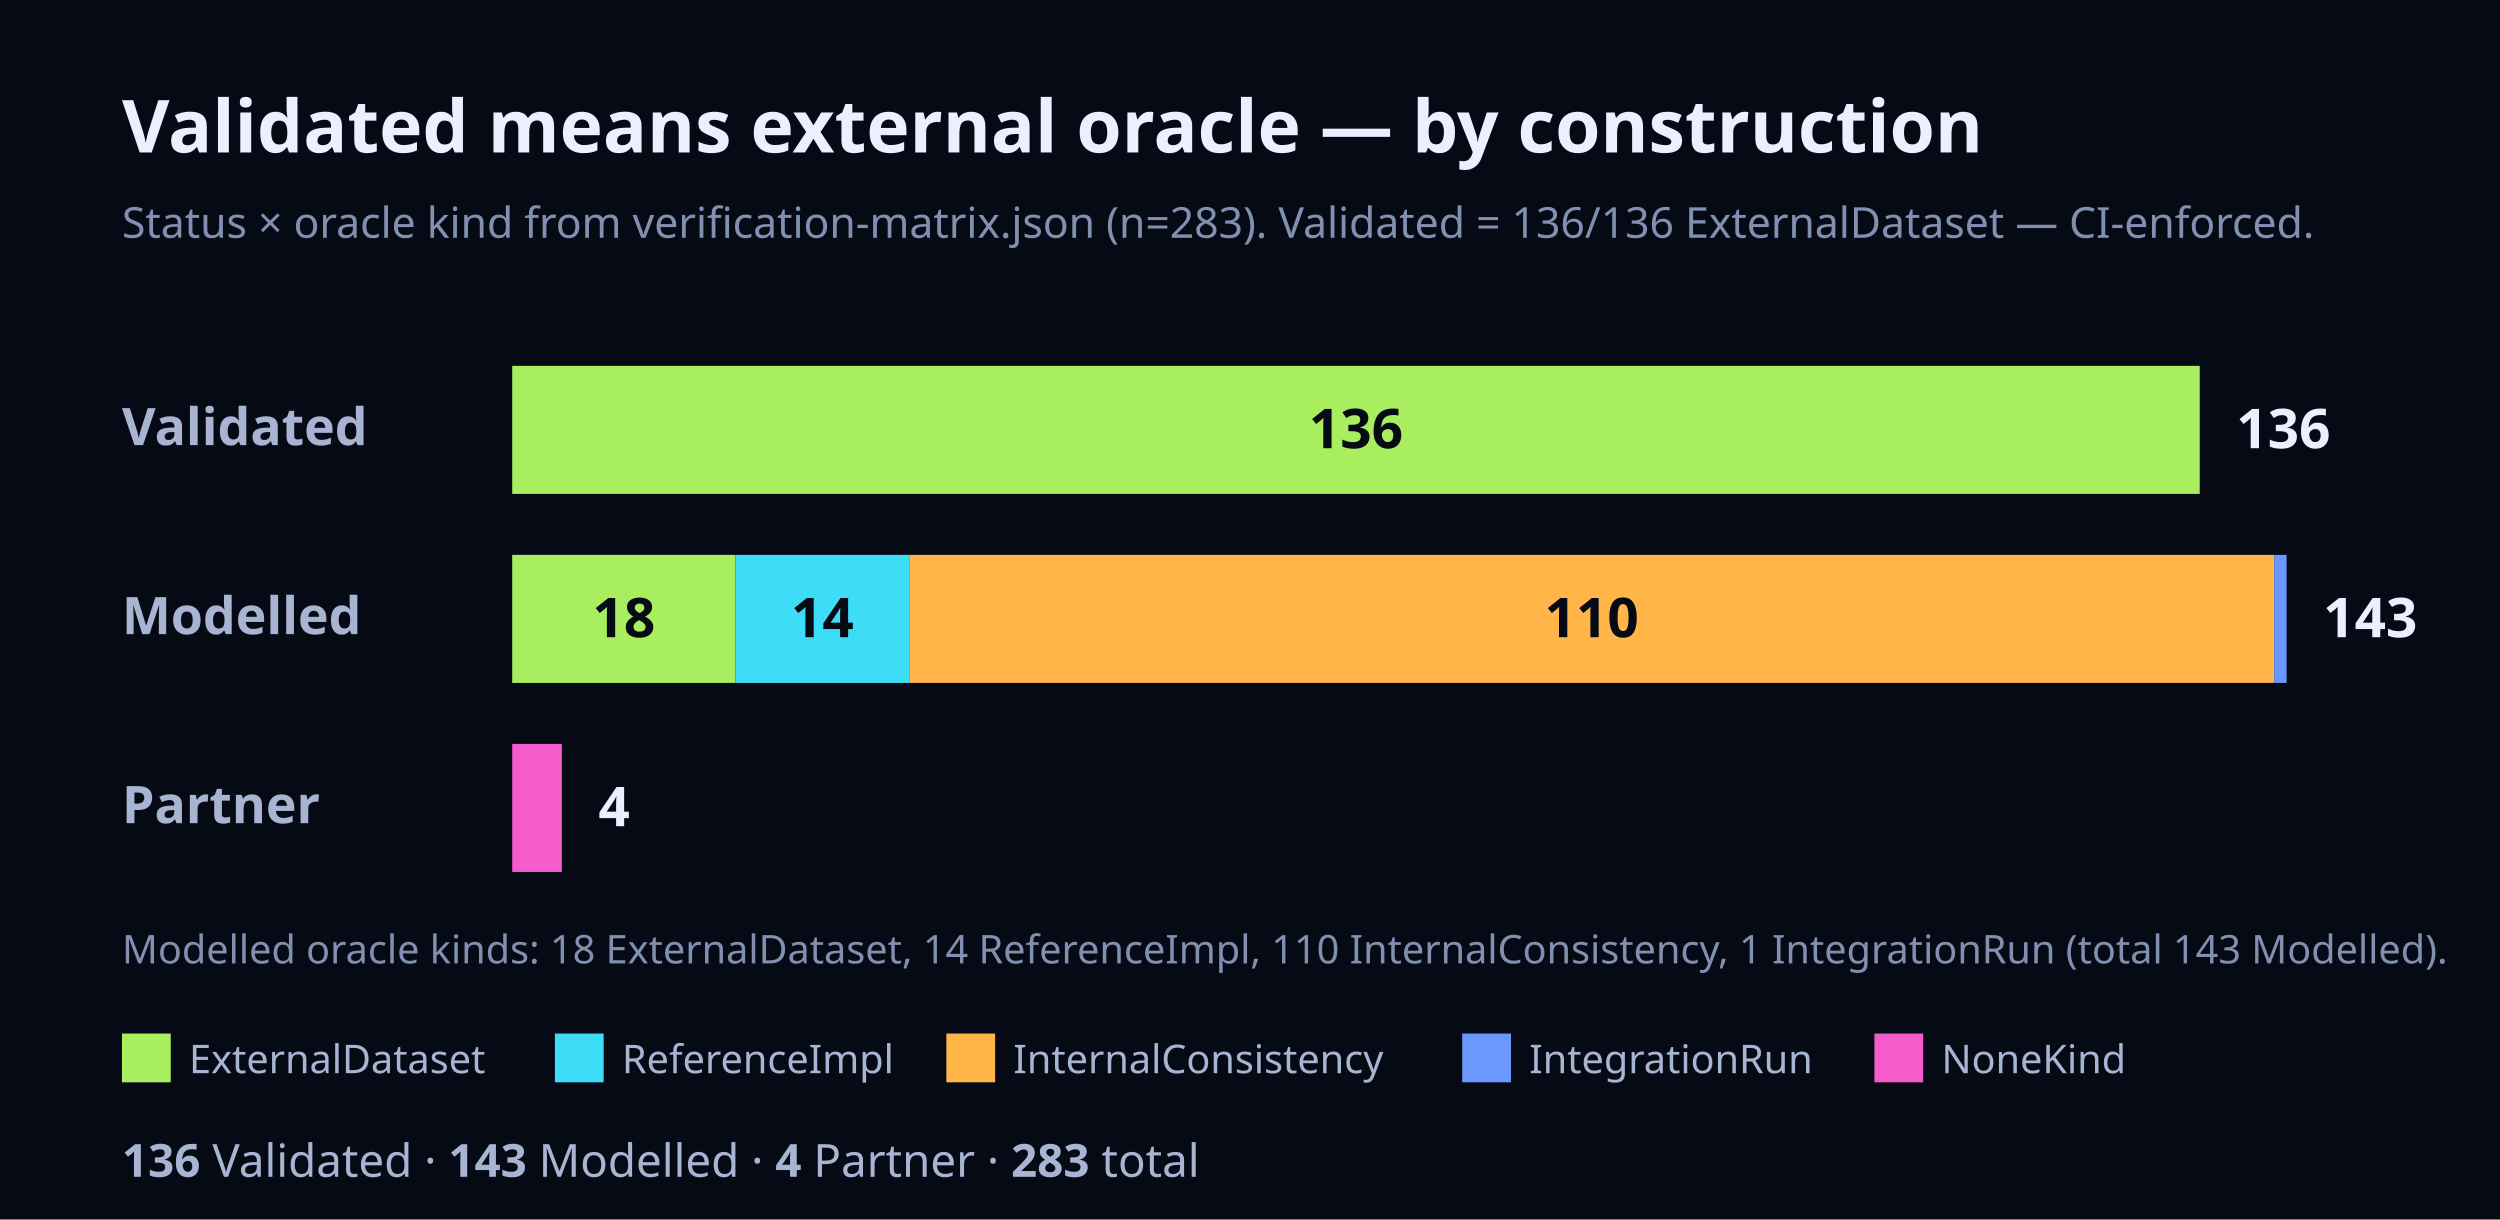
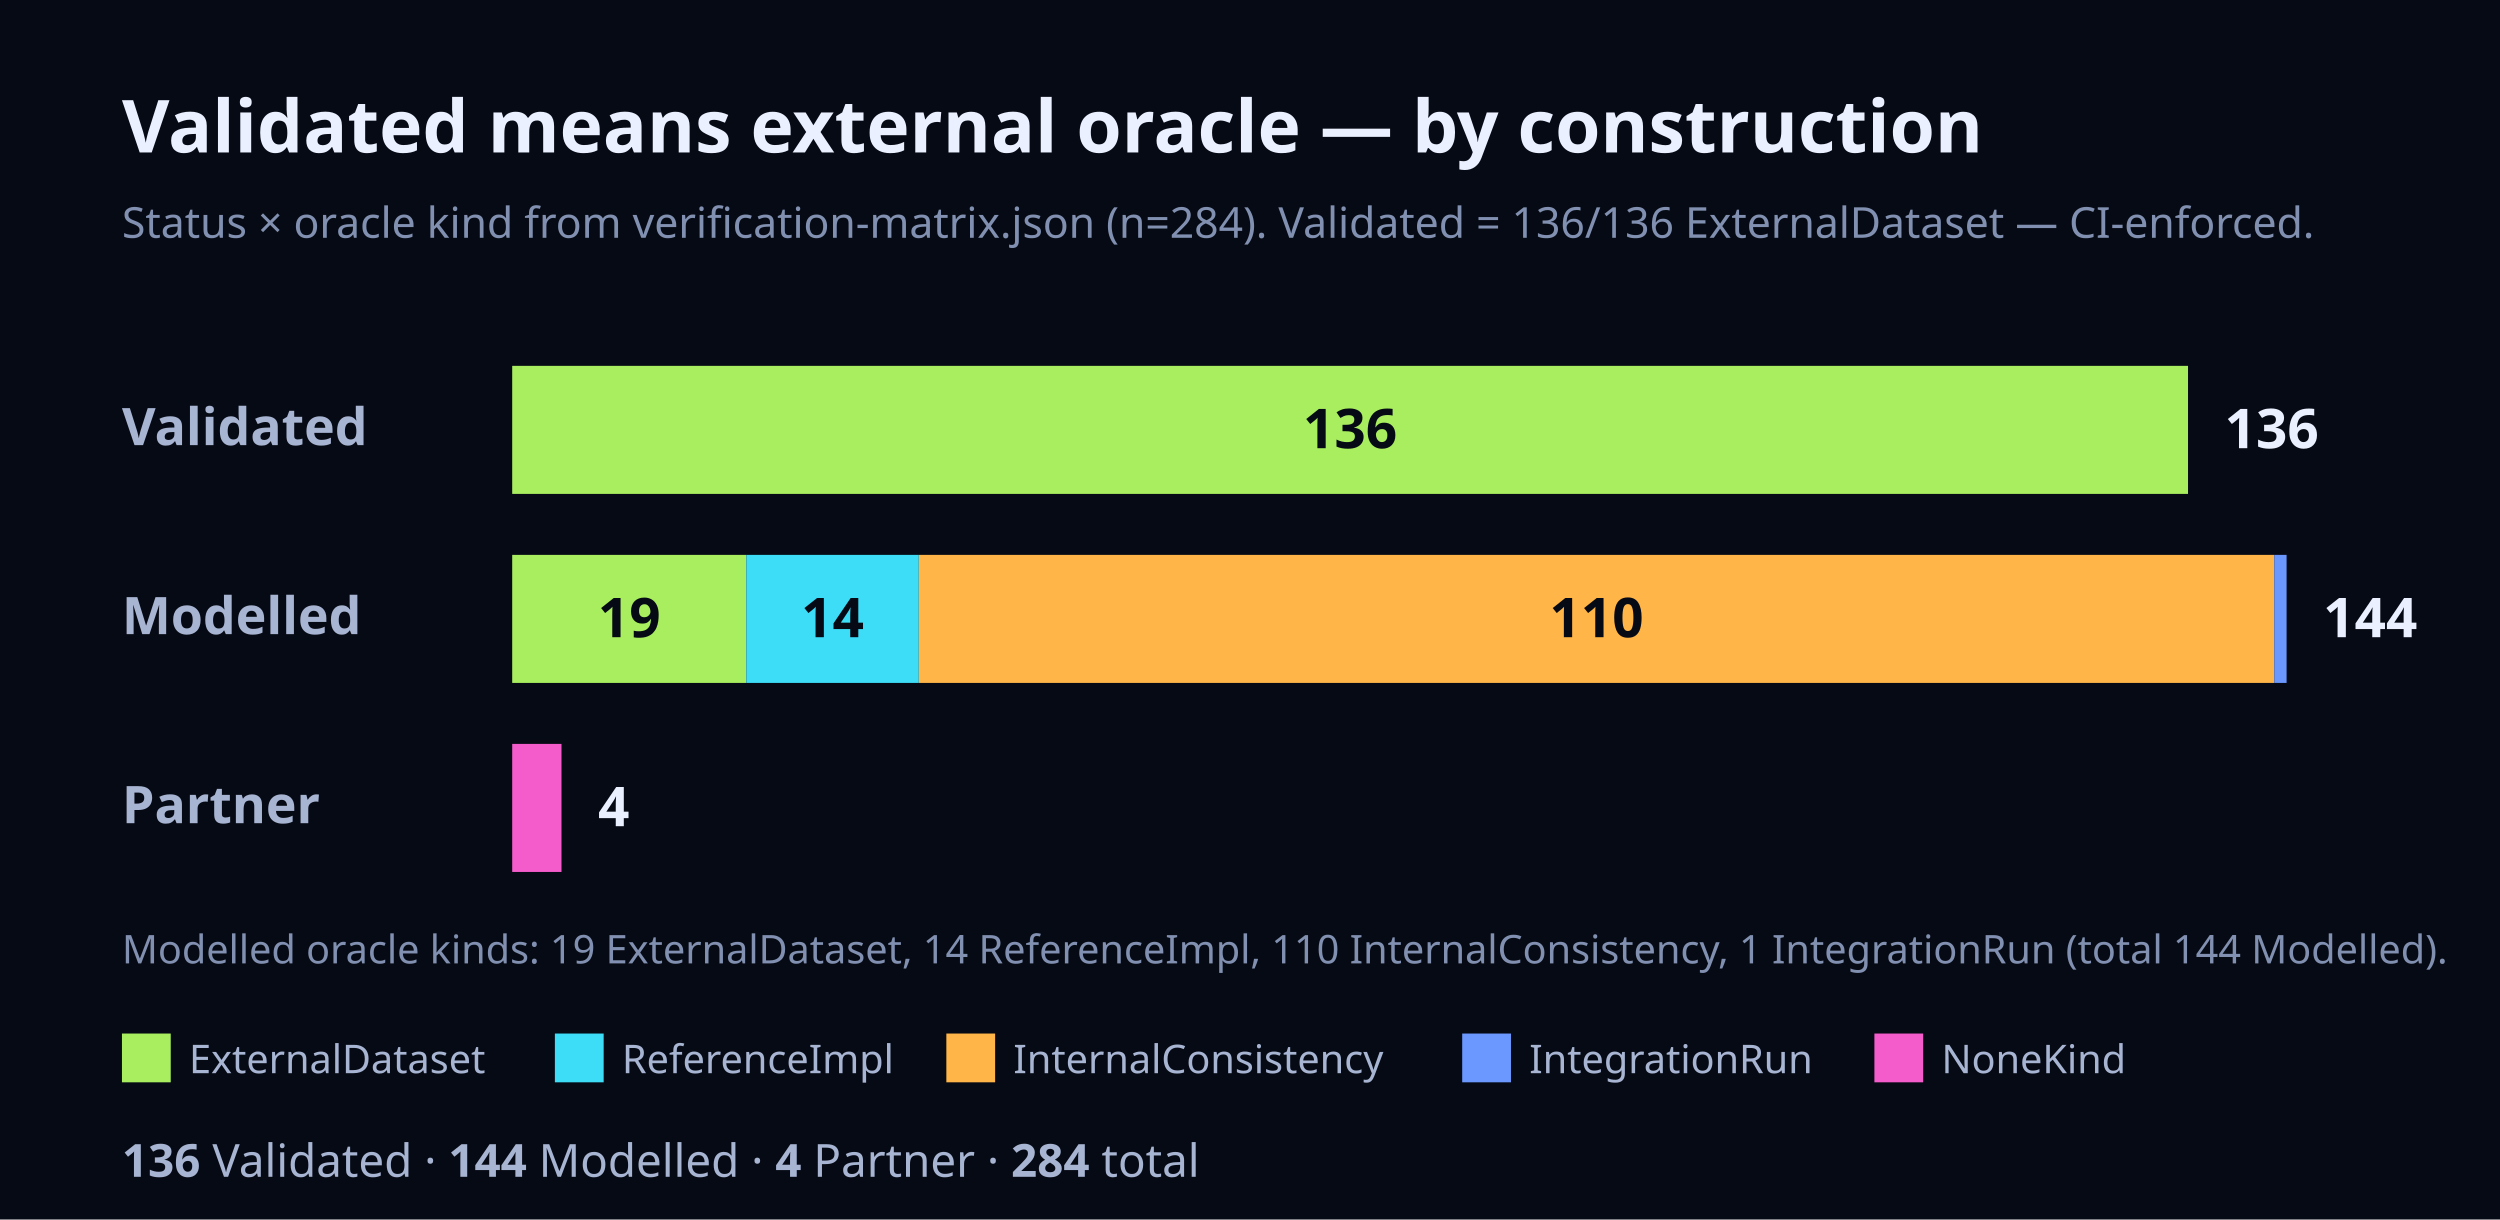
<svg xmlns="http://www.w3.org/2000/svg" width="820" height="400" viewBox="0 0 820 400" font-family="Geist, ui-sans-serif, system-ui, sans-serif">
  <rect x="0" y="0" width="820" height="400" fill="#060A14" />
  <text x="40" y="50" font-size="24" font-weight="700" fill="#EAF0FF">Validated means external oracle — by construction</text>
-   <text x="40" y="78" font-size="14" fill="#8190B0">Status × oracle kind from verification-matrix.json (n=283). Validated = 136/136 ExternalDataset — CI-enforced.</text>
+   <text x="40" y="78" font-size="14" fill="#8190B0">Status × oracle kind from verification-matrix.json (n=284). Validated = 136/136 ExternalDataset — CI-enforced.</text>
  <text x="40" y="146" font-size="17" font-weight="700" fill="#A7B4D2">Validated</text>
-   <rect x="168" y="120" width="553.51" height="42" fill="#A8EE5E" />
-   <text x="444.76" y="147" font-size="18" font-weight="700" fill="#060A14" text-anchor="middle">136</text>
-   <text x="733.51" y="147" font-size="18" font-weight="700" fill="#EAF0FF">136</text>
+   <rect x="168" y="120" width="549.67" height="42" fill="#A8EE5E" />
+   <text x="442.83" y="147" font-size="18" font-weight="700" fill="#060A14" text-anchor="middle">136</text>
+   <text x="729.67" y="147" font-size="18" font-weight="700" fill="#EAF0FF">136</text>
  <text x="40" y="208" font-size="17" font-weight="700" fill="#A7B4D2">Modelled</text>
-   <rect x="168" y="182" width="73.26" height="42" fill="#A8EE5E" />
-   <text x="204.63" y="209" font-size="18" font-weight="700" fill="#060A14" text-anchor="middle">18</text>
-   <rect x="241.26" y="182" width="56.98" height="42" fill="#3DDCF7" />
-   <text x="269.75" y="209" font-size="18" font-weight="700" fill="#060A14" text-anchor="middle">14</text>
-   <rect x="298.24" y="182" width="447.69" height="42" fill="#FFB547" />
-   <text x="522.08" y="209" font-size="18" font-weight="700" fill="#060A14" text-anchor="middle">110</text>
-   <rect x="745.93" y="182" width="4.07" height="42" fill="#6A98FF" />
-   <text x="762" y="209" font-size="18" font-weight="700" fill="#EAF0FF">143</text>
+   <rect x="168" y="182" width="76.79" height="42" fill="#A8EE5E" />
+   <text x="206.4" y="209" font-size="18" font-weight="700" fill="#060A14" text-anchor="middle">19</text>
+   <rect x="244.79" y="182" width="56.58" height="42" fill="#3DDCF7" />
+   <text x="273.08" y="209" font-size="18" font-weight="700" fill="#060A14" text-anchor="middle">14</text>
+   <rect x="301.38" y="182" width="444.58" height="42" fill="#FFB547" />
+   <text x="523.67" y="209" font-size="18" font-weight="700" fill="#060A14" text-anchor="middle">110</text>
+   <rect x="745.96" y="182" width="4.04" height="42" fill="#6A98FF" />
+   <text x="762" y="209" font-size="18" font-weight="700" fill="#EAF0FF">144</text>
  <text x="40" y="270" font-size="17" font-weight="700" fill="#A7B4D2">Partner</text>
-   <rect x="168" y="244" width="16.28" height="42" fill="#F45CCB" />
-   <text x="196.28" y="271" font-size="18" font-weight="700" fill="#EAF0FF">4</text>
-   <text x="40" y="316" font-size="13" fill="#8190B0">Modelled oracle kinds: 18 ExternalDataset, 14 ReferenceImpl, 110 InternalConsistency, 1 IntegrationRun (total 143 Modelled).</text>
+   <rect x="168" y="244" width="16.17" height="42" fill="#F45CCB" />
+   <text x="196.17" y="271" font-size="18" font-weight="700" fill="#EAF0FF">4</text>
+   <text x="40" y="316" font-size="13" fill="#8190B0">Modelled oracle kinds: 19 ExternalDataset, 14 ReferenceImpl, 110 InternalConsistency, 1 IntegrationRun (total 144 Modelled).</text>
  <rect x="40" y="339" width="16" height="16" fill="#A8EE5E" />
  <text x="62" y="352" font-size="13" fill="#A7B4D2">ExternalDataset</text>
  <rect x="182" y="339" width="16" height="16" fill="#3DDCF7" />
  <text x="204" y="352" font-size="13" fill="#A7B4D2">ReferenceImpl</text>
  <rect x="310.4" y="339" width="16" height="16" fill="#FFB547" />
  <text x="332.4" y="352" font-size="13" fill="#A7B4D2">InternalConsistency</text>
  <rect x="479.6" y="339" width="16" height="16" fill="#6A98FF" />
  <text x="501.6" y="352" font-size="13" fill="#A7B4D2">IntegrationRun</text>
  <rect x="614.8" y="339" width="16" height="16" fill="#F45CCB" />
  <text x="636.8" y="352" font-size="13" fill="#A7B4D2">NoneKind</text>
  <text x="40" y="386" font-size="15" fill="#A7B4D2">
-     <tspan font-weight="700">136</tspan> Validated · <tspan font-weight="700">143</tspan> Modelled · <tspan font-weight="700">4</tspan> Partner · <tspan font-weight="700">283</tspan> total</text>
+     <tspan font-weight="700">136</tspan> Validated · <tspan font-weight="700">144</tspan> Modelled · <tspan font-weight="700">4</tspan> Partner · <tspan font-weight="700">284</tspan> total</text>
</svg>
